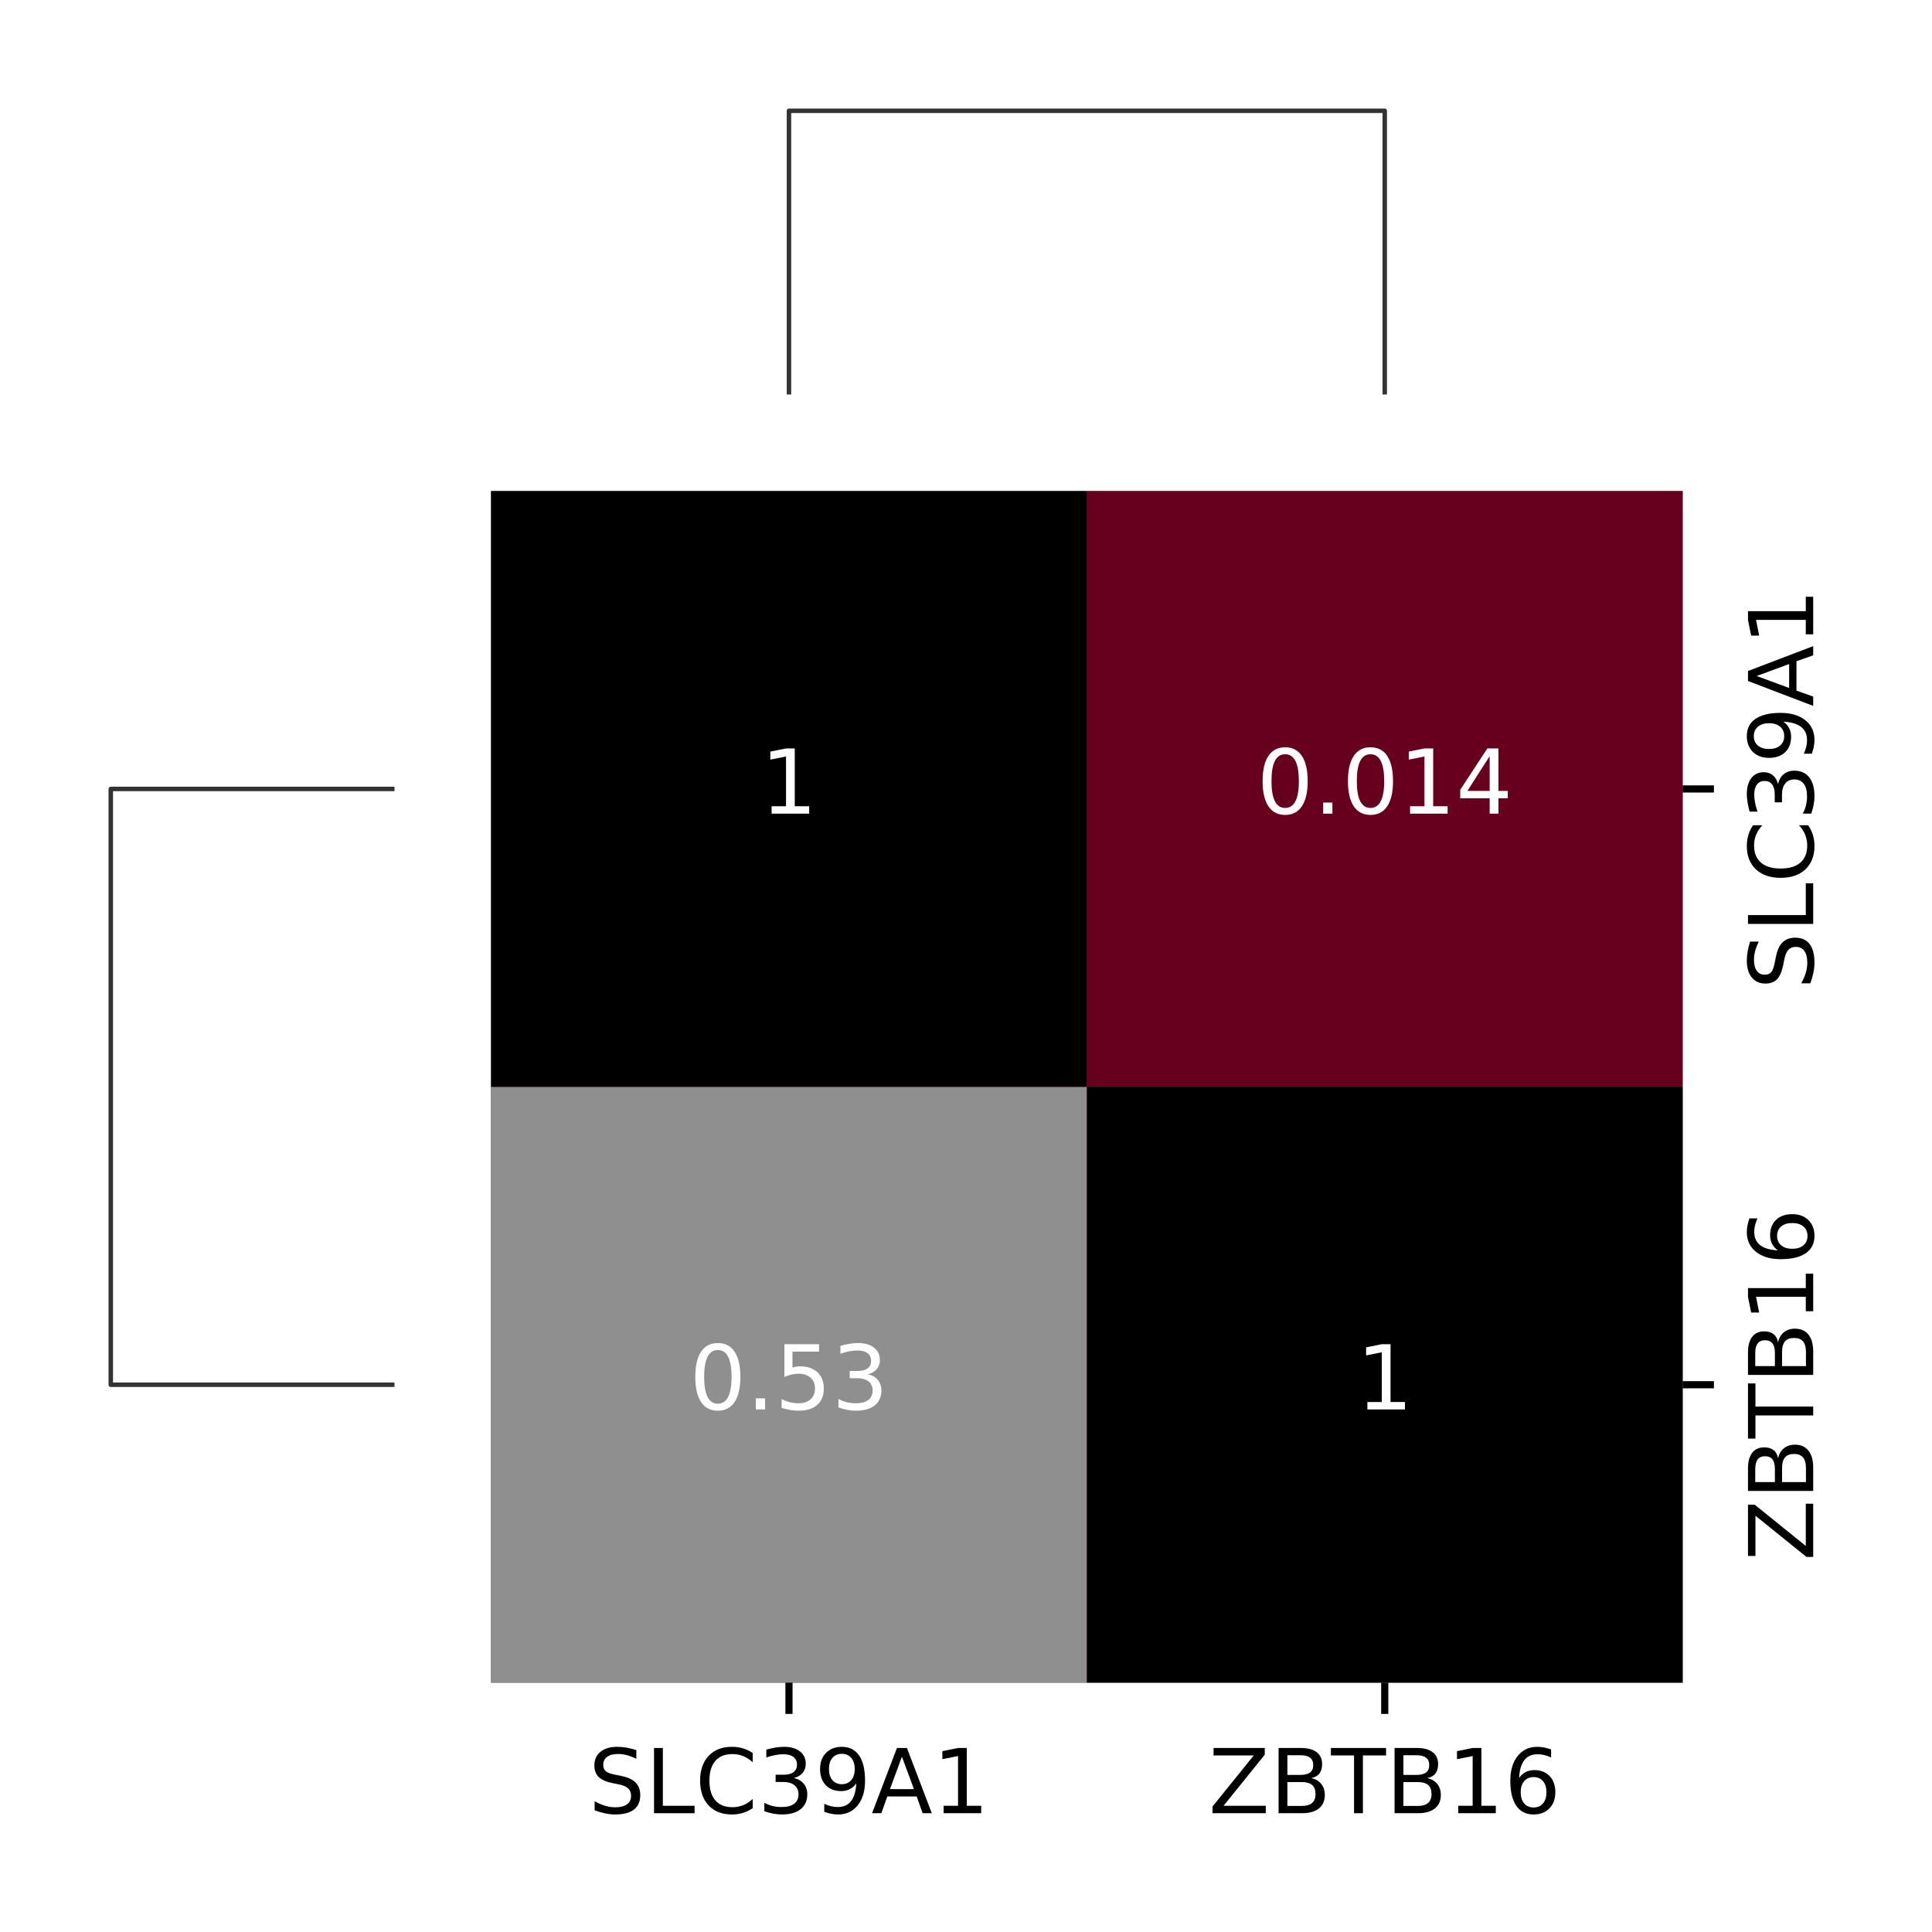
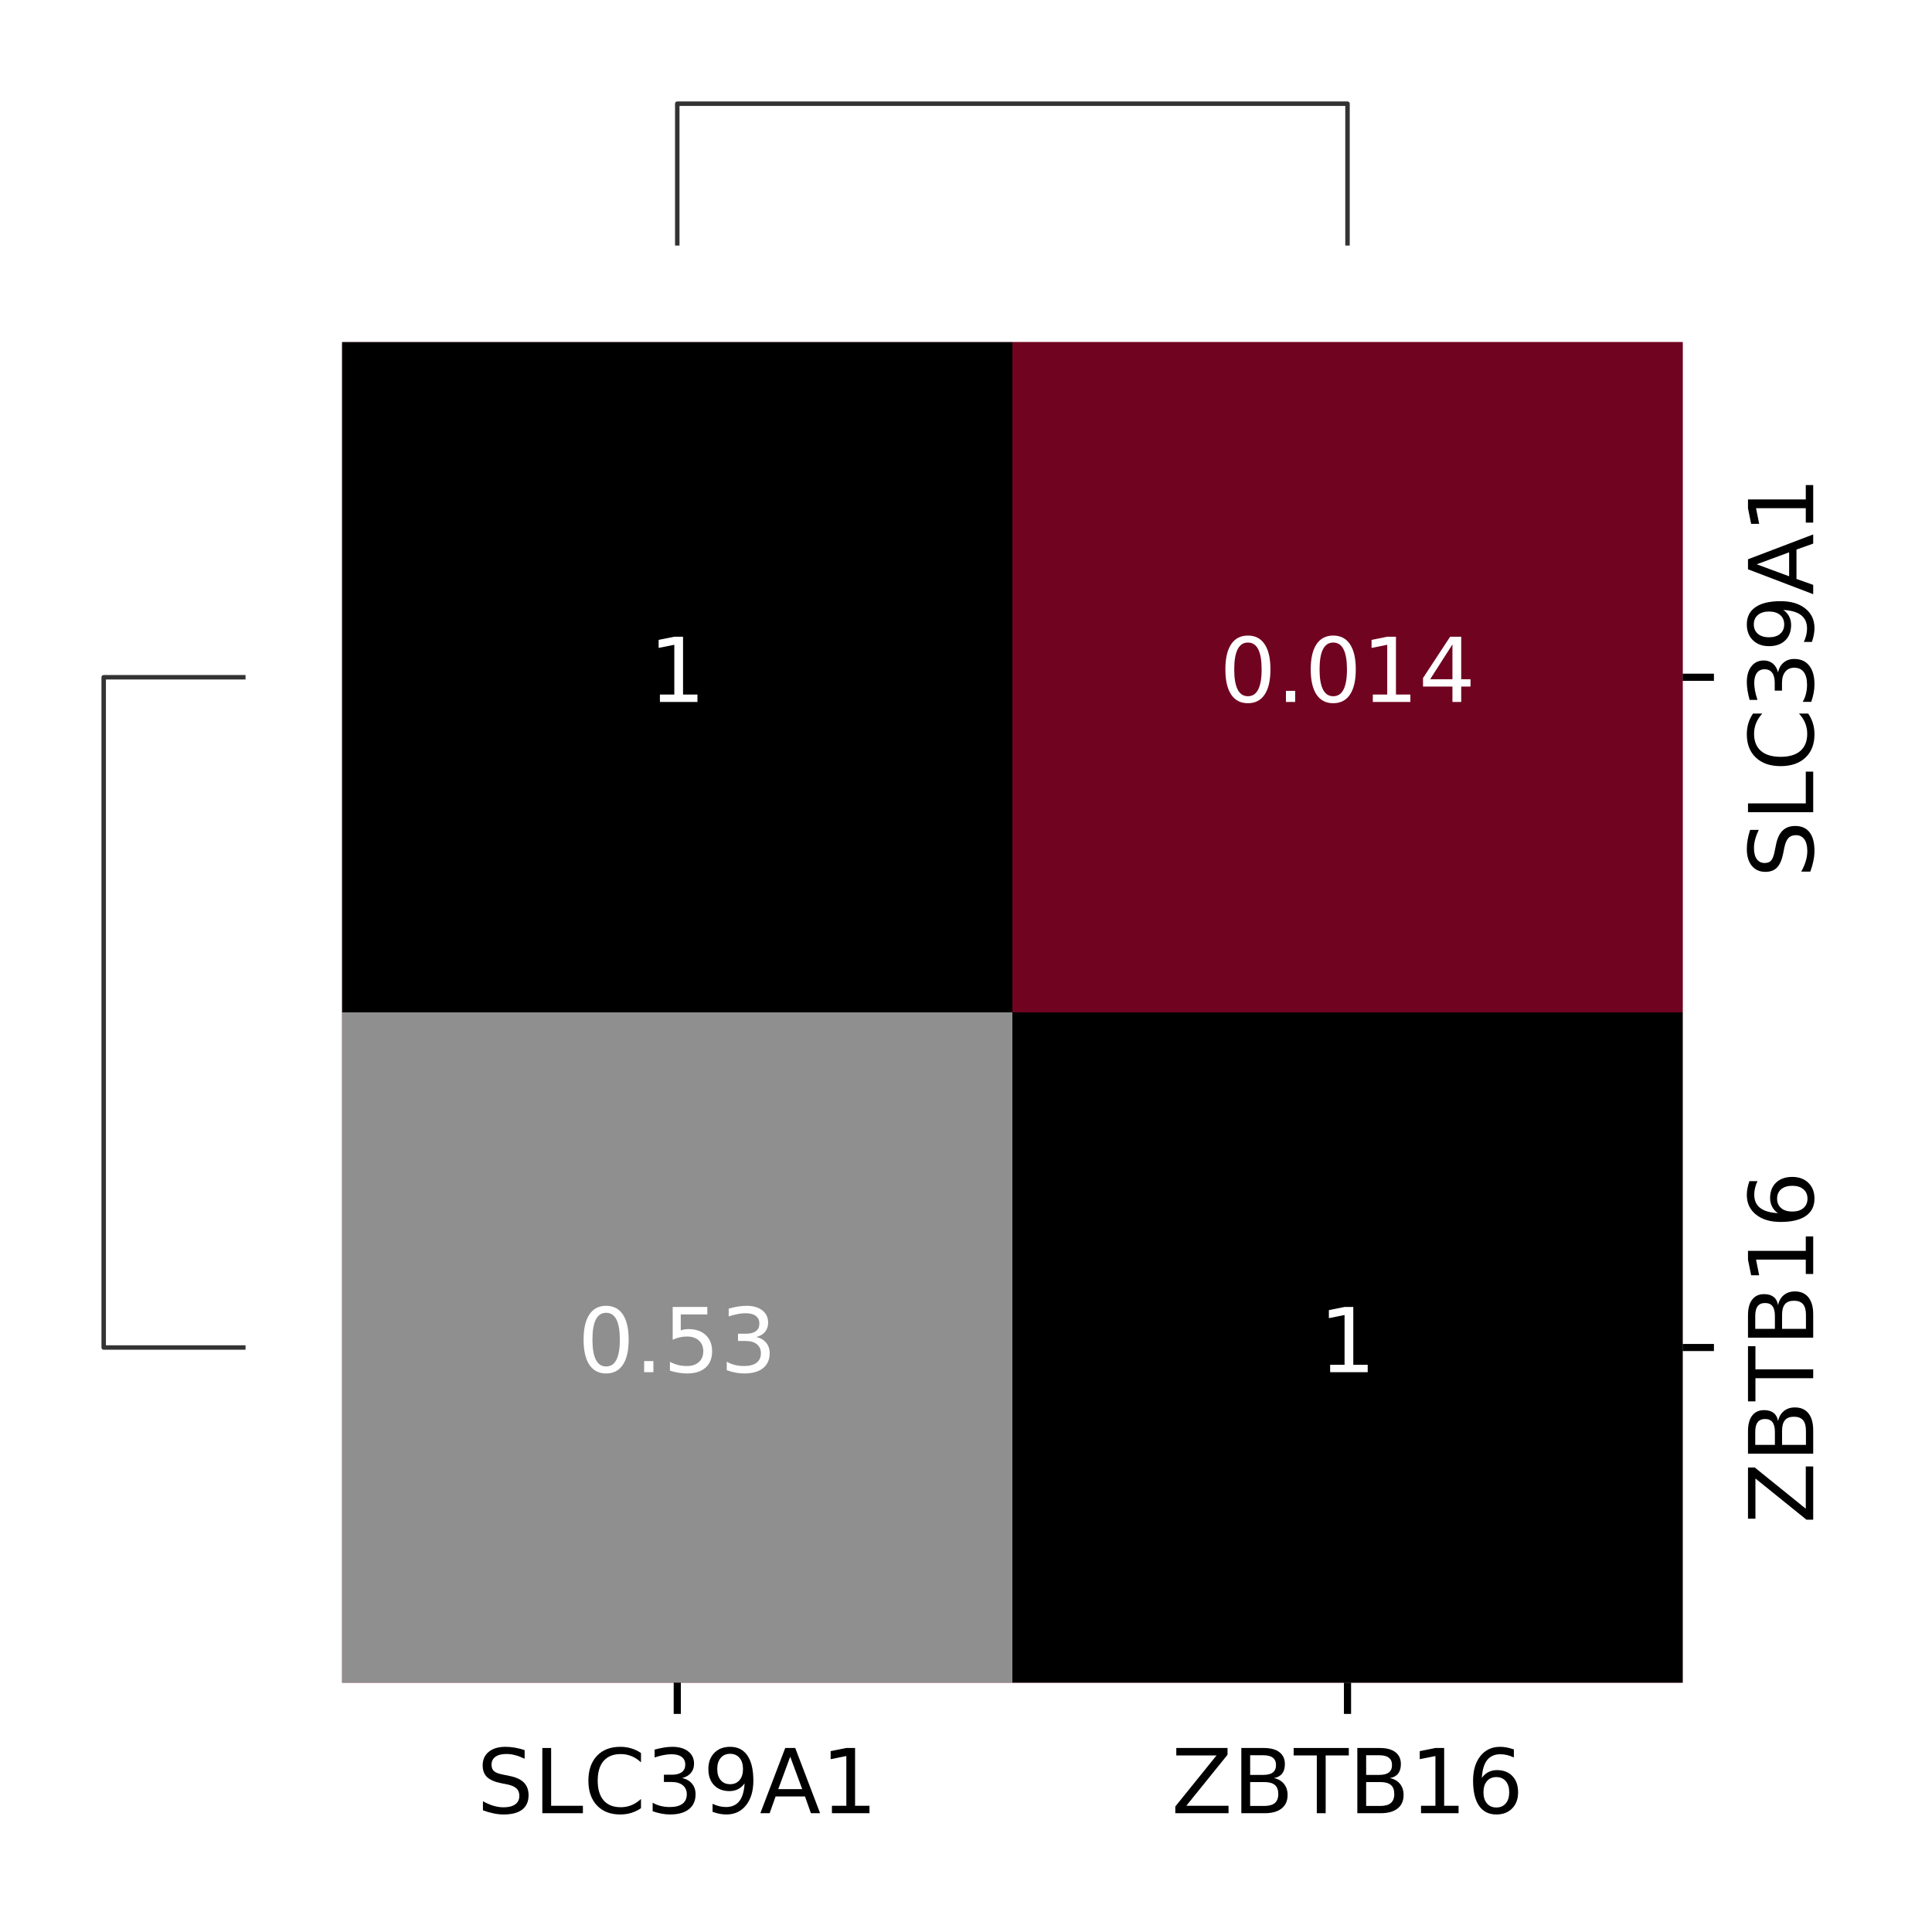
<svg xmlns="http://www.w3.org/2000/svg" xmlns:xlink="http://www.w3.org/1999/xlink" width="216pt" height="216pt" viewBox="0 0 216 216" version="1.1">
  <defs>
    <style type="text/css">*{stroke-linejoin: round; stroke-linecap: butt}</style>
  </defs>
  <g id="figure_1">
    <g id="patch_1">
      <path d="M 0 216  L 216 216  L 216 0  L 0 0  z " style="fill: #ffffff" />
    </g>
    <g id="axes_1">
      <g id="LineCollection_1">
-         <path d="M 44.104 88.208  L 12.386 88.208  L 12.386 154.816  L 44.104 154.816  " clip-path="url(#p35ba1f9812)" style="fill: none; stroke: #333333; stroke-width: 0.5" />
+         <path d="M 27.452 75.719  L 11.593 75.719  L 11.593 150.653  L 27.452 150.653  " clip-path="url(#p564fd28f45)" style="fill: none; stroke: #333333; stroke-width: 0.5" />
      </g>
    </g>
    <g id="axes_2">
      <g id="LineCollection_2">
-         <path d="M 88.208 44.104  L 88.208 12.386  L 154.816 12.386  L 154.816 44.104  " clip-path="url(#p8e8587d14c)" style="fill: none; stroke: #333333; stroke-width: 0.5" />
+         <path d="M 75.719 27.452  L 75.719 11.593  L 150.653 11.593  L 150.653 27.452  " clip-path="url(#p90aaa195b9)" style="fill: none; stroke: #333333; stroke-width: 0.5" />
      </g>
    </g>
    <g id="axes_3">
      <g id="patch_2">
-         <path d="M 54.904 188.12  L 188.12 188.12  L 188.12 54.904  L 54.904 54.904  z " style="fill: #ffffff" />
+         <path d="M 38.252 188.12  L 188.12 188.12  L 188.12 38.252  L 38.252 38.252  z " style="fill: #ffffff" />
      </g>
      <g id="QuadMesh_1">
-         <path d="M 54.904 54.904  L 121.512 54.904  L 121.512 121.512  L 54.904 121.512  L 54.904 54.904  " clip-path="url(#p62ec10530d)" style="fill: #67001f" />
-         <path d="M 121.512 54.904  L 188.12 54.904  L 188.12 121.512  L 121.512 121.512  L 121.512 54.904  " clip-path="url(#p62ec10530d)" style="fill: #700320" />
-         <path d="M 54.904 121.512  L 121.512 121.512  L 121.512 188.12  L 54.904 188.12  L 54.904 121.512  " clip-path="url(#p62ec10530d)" style="fill: #700320" />
-         <path d="M 121.512 121.512  L 188.12 121.512  L 188.12 188.12  L 121.512 188.12  L 121.512 121.512  " clip-path="url(#p62ec10530d)" style="fill: #67001f" />
+         <path d="M 38.252 38.252  L 113.186 38.252  L 113.186 113.186  L 38.252 113.186  L 38.252 38.252  " clip-path="url(#pd3f9d698a2)" style="fill: #67001f" />
+         <path d="M 113.186 38.252  L 188.12 38.252  L 188.12 113.186  L 113.186 113.186  L 113.186 38.252  " clip-path="url(#pd3f9d698a2)" style="fill: #700320" />
+         <path d="M 38.252 113.186  L 113.186 113.186  L 113.186 188.12  L 38.252 188.12  L 38.252 113.186  " clip-path="url(#pd3f9d698a2)" style="fill: #700320" />
+         <path d="M 113.186 113.186  L 188.12 113.186  L 188.12 188.12  L 113.186 188.12  L 113.186 113.186  " clip-path="url(#pd3f9d698a2)" style="fill: #67001f" />
      </g>
      <g id="QuadMesh_2">
-         <path d="M 54.904 54.904  L 121.512 54.904  L 121.512 121.512  L 54.904 121.512  L 54.904 54.904  " clip-path="url(#p62ec10530d)" style="fill: none" />
-         <path d="M 121.512 54.904  L 188.12 54.904  L 188.12 121.512  L 121.512 121.512  L 121.512 54.904  " clip-path="url(#p62ec10530d)" style="fill: #67001f" />
-         <path d="M 54.904 121.512  L 121.512 121.512  L 121.512 188.12  L 54.904 188.12  L 54.904 121.512  " clip-path="url(#p62ec10530d)" style="fill: none" />
-         <path d="M 121.512 121.512  L 188.12 121.512  L 188.12 188.12  L 121.512 188.12  L 121.512 121.512  " clip-path="url(#p62ec10530d)" style="fill: none" />
+         <path d="M 38.252 38.252  L 113.186 38.252  L 113.186 113.186  L 38.252 113.186  L 38.252 38.252  " clip-path="url(#pd3f9d698a2)" style="fill: none" />
+         <path d="M 113.186 38.252  L 188.12 38.252  L 188.12 113.186  L 113.186 113.186  L 113.186 38.252  " clip-path="url(#pd3f9d698a2)" style="fill: #700320" />
+         <path d="M 38.252 113.186  L 113.186 113.186  L 113.186 188.12  L 38.252 188.12  L 38.252 113.186  " clip-path="url(#pd3f9d698a2)" style="fill: none" />
+         <path d="M 113.186 113.186  L 188.12 113.186  L 188.12 188.12  L 113.186 188.12  L 113.186 113.186  " clip-path="url(#pd3f9d698a2)" style="fill: none" />
      </g>
      <g id="QuadMesh_3">
-         <path d="M 54.904 54.904  L 121.512 54.904  L 121.512 121.512  L 54.904 121.512  L 54.904 54.904  " clip-path="url(#p62ec10530d)" style="fill: none" />
-         <path d="M 121.512 54.904  L 188.12 54.904  L 188.12 121.512  L 121.512 121.512  L 121.512 54.904  " clip-path="url(#p62ec10530d)" style="fill: none" />
-         <path d="M 54.904 121.512  L 121.512 121.512  L 121.512 188.12  L 54.904 188.12  L 54.904 121.512  " clip-path="url(#p62ec10530d)" style="fill: #8f8f8f" />
-         <path d="M 121.512 121.512  L 188.12 121.512  L 188.12 188.12  L 121.512 188.12  L 121.512 121.512  " clip-path="url(#p62ec10530d)" style="fill: none" />
+         <path d="M 38.252 38.252  L 113.186 38.252  L 113.186 113.186  L 38.252 113.186  L 38.252 38.252  " clip-path="url(#pd3f9d698a2)" style="fill: none" />
+         <path d="M 113.186 38.252  L 188.12 38.252  L 188.12 113.186  L 113.186 113.186  L 113.186 38.252  " clip-path="url(#pd3f9d698a2)" style="fill: none" />
+         <path d="M 38.252 113.186  L 113.186 113.186  L 113.186 188.12  L 38.252 188.12  L 38.252 113.186  " clip-path="url(#pd3f9d698a2)" style="fill: #8f8f8f" />
+         <path d="M 113.186 113.186  L 188.12 113.186  L 188.12 188.12  L 113.186 188.12  L 113.186 113.186  " clip-path="url(#pd3f9d698a2)" style="fill: none" />
      </g>
      <g id="QuadMesh_4">
-         <path d="M 54.904 54.904  L 121.512 54.904  L 121.512 121.512  L 54.904 121.512  L 54.904 54.904  " clip-path="url(#p62ec10530d)" />
-         <path d="M 121.512 54.904  L 188.12 54.904  L 188.12 121.512  L 121.512 121.512  L 121.512 54.904  " clip-path="url(#p62ec10530d)" style="fill: none" />
-         <path d="M 54.904 121.512  L 121.512 121.512  L 121.512 188.12  L 54.904 188.12  L 54.904 121.512  " clip-path="url(#p62ec10530d)" style="fill: none" />
-         <path d="M 121.512 121.512  L 188.12 121.512  L 188.12 188.12  L 121.512 188.12  L 121.512 121.512  " clip-path="url(#p62ec10530d)" />
+         <path d="M 38.252 38.252  L 113.186 38.252  L 113.186 113.186  L 38.252 113.186  L 38.252 38.252  " clip-path="url(#pd3f9d698a2)" />
+         <path d="M 113.186 38.252  L 188.12 38.252  L 188.12 113.186  L 113.186 113.186  L 113.186 38.252  " clip-path="url(#pd3f9d698a2)" style="fill: none" />
+         <path d="M 38.252 113.186  L 113.186 113.186  L 113.186 188.12  L 38.252 188.12  L 38.252 113.186  " clip-path="url(#pd3f9d698a2)" style="fill: none" />
+         <path d="M 113.186 113.186  L 188.12 113.186  L 188.12 188.12  L 113.186 188.12  L 113.186 113.186  " clip-path="url(#pd3f9d698a2)" />
      </g>
      <g id="matplotlib.axis_1">
        <g id="xtick_1">
          <g id="line2d_1">
            <defs>
-               <path id="m57e8ba5a96" d="M 0 0  L 0 3.5  " style="stroke: #000000; stroke-width: 0.8" />
+               <path id="m3ec4172625" d="M 0 0  L 0 3.5  " style="stroke: #000000; stroke-width: 0.8" />
            </defs>
            <g>
-               <use xlink:href="#m57e8ba5a96" x="88.208" y="188.12" style="stroke: #000000; stroke-width: 0.8" />
+               <use xlink:href="#m3ec4172625" x="75.719" y="188.12" style="stroke: #000000; stroke-width: 0.8" />
            </g>
          </g>
          <g id="text_1">
-             <g transform="translate(65.79238 202.7184) scale(0.1 -0.1)">
+             <g transform="translate(53.30338 202.7184) scale(0.1 -0.1)">
              <defs>
                <path id="DejaVuSans-53" d="M 3425 4513  L 3425 3897  Q 3066 4069 2747 4153  Q 2428 4238 2131 4238  Q 1616 4238 1336 4038  Q 1056 3838 1056 3469  Q 1056 3159 1242 3001  Q 1428 2844 1947 2747  L 2328 2669  Q 3034 2534 3370 2195  Q 3706 1856 3706 1288  Q 3706 609 3251 259  Q 2797 -91 1919 -91  Q 1588 -91 1214 -16  Q 841 59 441 206  L 441 856  Q 825 641 1194 531  Q 1563 422 1919 422  Q 2459 422 2753 634  Q 3047 847 3047 1241  Q 3047 1584 2836 1778  Q 2625 1972 2144 2069  L 1759 2144  Q 1053 2284 737 2584  Q 422 2884 422 3419  Q 422 4038 858 4394  Q 1294 4750 2059 4750  Q 2388 4750 2728 4690  Q 3069 4631 3425 4513  z " transform="scale(0.015625)" />
                <path id="DejaVuSans-4c" d="M 628 4666  L 1259 4666  L 1259 531  L 3531 531  L 3531 0  L 628 0  L 628 4666  z " transform="scale(0.015625)" />
                <path id="DejaVuSans-43" d="M 4122 4306  L 4122 3641  Q 3803 3938 3442 4084  Q 3081 4231 2675 4231  Q 1875 4231 1450 3742  Q 1025 3253 1025 2328  Q 1025 1406 1450 917  Q 1875 428 2675 428  Q 3081 428 3442 575  Q 3803 722 4122 1019  L 4122 359  Q 3791 134 3420 21  Q 3050 -91 2638 -91  Q 1578 -91 968 557  Q 359 1206 359 2328  Q 359 3453 968 4101  Q 1578 4750 2638 4750  Q 3056 4750 3426 4639  Q 3797 4528 4122 4306  z " transform="scale(0.015625)" />
                <path id="DejaVuSans-33" d="M 2597 2516  Q 3050 2419 3304 2112  Q 3559 1806 3559 1356  Q 3559 666 3084 287  Q 2609 -91 1734 -91  Q 1441 -91 1130 -33  Q 819 25 488 141  L 488 750  Q 750 597 1062 519  Q 1375 441 1716 441  Q 2309 441 2620 675  Q 2931 909 2931 1356  Q 2931 1769 2642 2001  Q 2353 2234 1838 2234  L 1294 2234  L 1294 2753  L 1863 2753  Q 2328 2753 2575 2939  Q 2822 3125 2822 3475  Q 2822 3834 2567 4026  Q 2313 4219 1838 4219  Q 1578 4219 1281 4162  Q 984 4106 628 3988  L 628 4550  Q 988 4650 1302 4700  Q 1616 4750 1894 4750  Q 2613 4750 3031 4423  Q 3450 4097 3450 3541  Q 3450 3153 3228 2886  Q 3006 2619 2597 2516  z " transform="scale(0.015625)" />
                <path id="DejaVuSans-39" d="M 703 97  L 703 672  Q 941 559 1184 500  Q 1428 441 1663 441  Q 2288 441 2617 861  Q 2947 1281 2994 2138  Q 2813 1869 2534 1725  Q 2256 1581 1919 1581  Q 1219 1581 811 2004  Q 403 2428 403 3163  Q 403 3881 828 4315  Q 1253 4750 1959 4750  Q 2769 4750 3195 4129  Q 3622 3509 3622 2328  Q 3622 1225 3098 567  Q 2575 -91 1691 -91  Q 1453 -91 1209 -44  Q 966 3 703 97  z M 1959 2075  Q 2384 2075 2632 2365  Q 2881 2656 2881 3163  Q 2881 3666 2632 3958  Q 2384 4250 1959 4250  Q 1534 4250 1286 3958  Q 1038 3666 1038 3163  Q 1038 2656 1286 2365  Q 1534 2075 1959 2075  z " transform="scale(0.015625)" />
                <path id="DejaVuSans-41" d="M 2188 4044  L 1331 1722  L 3047 1722  L 2188 4044  z M 1831 4666  L 2547 4666  L 4325 0  L 3669 0  L 3244 1197  L 1141 1197  L 716 0  L 50 0  L 1831 4666  z " transform="scale(0.015625)" />
                <path id="DejaVuSans-31" d="M 794 531  L 1825 531  L 1825 4091  L 703 3866  L 703 4441  L 1819 4666  L 2450 4666  L 2450 531  L 3481 531  L 3481 0  L 794 0  L 794 531  z " transform="scale(0.015625)" />
              </defs>
              <use xlink:href="#DejaVuSans-53" />
              <use xlink:href="#DejaVuSans-4c" x="63.477" />
              <use xlink:href="#DejaVuSans-43" x="119.189" />
              <use xlink:href="#DejaVuSans-33" x="189.014" />
              <use xlink:href="#DejaVuSans-39" x="252.637" />
              <use xlink:href="#DejaVuSans-41" x="316.26" />
              <use xlink:href="#DejaVuSans-31" x="384.668" />
            </g>
          </g>
        </g>
        <g id="xtick_2">
          <g id="line2d_2">
            <g>
-               <use xlink:href="#m57e8ba5a96" x="154.816" y="188.12" style="stroke: #000000; stroke-width: 0.8" />
+               <use xlink:href="#m3ec4172625" x="150.653" y="188.12" style="stroke: #000000; stroke-width: 0.8" />
            </g>
          </g>
          <g id="text_2">
-             <g transform="translate(135.1137 202.7184) scale(0.1 -0.1)">
+             <g transform="translate(130.9507 202.7184) scale(0.1 -0.1)">
              <defs>
                <path id="DejaVuSans-5a" d="M 359 4666  L 4025 4666  L 4025 4184  L 1075 531  L 4097 531  L 4097 0  L 288 0  L 288 481  L 3238 4134  L 359 4134  L 359 4666  z " transform="scale(0.015625)" />
                <path id="DejaVuSans-42" d="M 1259 2228  L 1259 519  L 2272 519  Q 2781 519 3026 730  Q 3272 941 3272 1375  Q 3272 1813 3026 2020  Q 2781 2228 2272 2228  L 1259 2228  z M 1259 4147  L 1259 2741  L 2194 2741  Q 2656 2741 2882 2914  Q 3109 3088 3109 3444  Q 3109 3797 2882 3972  Q 2656 4147 2194 4147  L 1259 4147  z M 628 4666  L 2241 4666  Q 2963 4666 3353 4366  Q 3744 4066 3744 3513  Q 3744 3084 3544 2831  Q 3344 2578 2956 2516  Q 3422 2416 3680 2098  Q 3938 1781 3938 1306  Q 3938 681 3513 340  Q 3088 0 2303 0  L 628 0  L 628 4666  z " transform="scale(0.015625)" />
                <path id="DejaVuSans-54" d="M -19 4666  L 3928 4666  L 3928 4134  L 2272 4134  L 2272 0  L 1638 0  L 1638 4134  L -19 4134  L -19 4666  z " transform="scale(0.015625)" />
                <path id="DejaVuSans-36" d="M 2113 2584  Q 1688 2584 1439 2293  Q 1191 2003 1191 1497  Q 1191 994 1439 701  Q 1688 409 2113 409  Q 2538 409 2786 701  Q 3034 994 3034 1497  Q 3034 2003 2786 2293  Q 2538 2584 2113 2584  z M 3366 4563  L 3366 3988  Q 3128 4100 2886 4159  Q 2644 4219 2406 4219  Q 1781 4219 1451 3797  Q 1122 3375 1075 2522  Q 1259 2794 1537 2939  Q 1816 3084 2150 3084  Q 2853 3084 3261 2657  Q 3669 2231 3669 1497  Q 3669 778 3244 343  Q 2819 -91 2113 -91  Q 1303 -91 875 529  Q 447 1150 447 2328  Q 447 3434 972 4092  Q 1497 4750 2381 4750  Q 2619 4750 2861 4703  Q 3103 4656 3366 4563  z " transform="scale(0.015625)" />
              </defs>
              <use xlink:href="#DejaVuSans-5a" />
              <use xlink:href="#DejaVuSans-42" x="68.506" />
              <use xlink:href="#DejaVuSans-54" x="137.109" />
              <use xlink:href="#DejaVuSans-42" x="198.193" />
              <use xlink:href="#DejaVuSans-31" x="266.797" />
              <use xlink:href="#DejaVuSans-36" x="330.42" />
            </g>
          </g>
        </g>
      </g>
      <g id="matplotlib.axis_2">
        <g id="ytick_1">
          <g id="line2d_3">
            <defs>
-               <path id="m2c3831c27b" d="M 0 0  L 3.5 0  " style="stroke: #000000; stroke-width: 0.8" />
+               <path id="mb9c2eedb12" d="M 0 0  L 3.5 0  " style="stroke: #000000; stroke-width: 0.8" />
            </defs>
            <g>
-               <use xlink:href="#m2c3831c27b" x="188.12" y="88.208" style="stroke: #000000; stroke-width: 0.8" />
+               <use xlink:href="#mb9c2eedb12" x="188.12" y="75.719" style="stroke: #000000; stroke-width: 0.8" />
            </g>
          </g>
          <g id="text_3">
-             <g transform="translate(202.7184 110.6236) rotate(-90) scale(0.1 -0.1)">
+             <g transform="translate(202.7184 98.13462) rotate(-90) scale(0.1 -0.1)">
              <use xlink:href="#DejaVuSans-53" />
              <use xlink:href="#DejaVuSans-4c" x="63.477" />
              <use xlink:href="#DejaVuSans-43" x="119.189" />
              <use xlink:href="#DejaVuSans-33" x="189.014" />
              <use xlink:href="#DejaVuSans-39" x="252.637" />
              <use xlink:href="#DejaVuSans-41" x="316.26" />
              <use xlink:href="#DejaVuSans-31" x="384.668" />
            </g>
          </g>
        </g>
        <g id="ytick_2">
          <g id="line2d_4">
            <g>
-               <use xlink:href="#m2c3831c27b" x="188.12" y="154.816" style="stroke: #000000; stroke-width: 0.8" />
+               <use xlink:href="#mb9c2eedb12" x="188.12" y="150.653" style="stroke: #000000; stroke-width: 0.8" />
            </g>
          </g>
          <g id="text_4">
-             <g transform="translate(202.7184 174.5183) rotate(-90) scale(0.1 -0.1)">
+             <g transform="translate(202.7184 170.3553) rotate(-90) scale(0.1 -0.1)">
              <use xlink:href="#DejaVuSans-5a" />
              <use xlink:href="#DejaVuSans-42" x="68.506" />
              <use xlink:href="#DejaVuSans-54" x="137.109" />
              <use xlink:href="#DejaVuSans-42" x="198.193" />
              <use xlink:href="#DejaVuSans-31" x="266.797" />
              <use xlink:href="#DejaVuSans-36" x="330.42" />
            </g>
          </g>
        </g>
      </g>
      <g id="text_5">
-         <g style="fill: #ffffff" transform="translate(140.5019 90.96738) scale(0.1 -0.1)">
+         <g style="fill: #ffffff" transform="translate(136.3389 78.47837) scale(0.1 -0.1)">
          <defs>
            <path id="DejaVuSans-30" d="M 2034 4250  Q 1547 4250 1301 3770  Q 1056 3291 1056 2328  Q 1056 1369 1301 889  Q 1547 409 2034 409  Q 2525 409 2770 889  Q 3016 1369 3016 2328  Q 3016 3291 2770 3770  Q 2525 4250 2034 4250  z M 2034 4750  Q 2819 4750 3233 4129  Q 3647 3509 3647 2328  Q 3647 1150 3233 529  Q 2819 -91 2034 -91  Q 1250 -91 836 529  Q 422 1150 422 2328  Q 422 3509 836 4129  Q 1250 4750 2034 4750  z " transform="scale(0.015625)" />
            <path id="DejaVuSans-2e" d="M 684 794  L 1344 794  L 1344 0  L 684 0  L 684 794  z " transform="scale(0.015625)" />
            <path id="DejaVuSans-34" d="M 2419 4116  L 825 1625  L 2419 1625  L 2419 4116  z M 2253 4666  L 3047 4666  L 3047 1625  L 3713 1625  L 3713 1100  L 3047 1100  L 3047 0  L 2419 0  L 2419 1100  L 313 1100  L 313 1709  L 2253 4666  z " transform="scale(0.015625)" />
          </defs>
          <use xlink:href="#DejaVuSans-30" />
          <use xlink:href="#DejaVuSans-2e" x="63.623" />
          <use xlink:href="#DejaVuSans-30" x="95.41" />
          <use xlink:href="#DejaVuSans-31" x="159.033" />
          <use xlink:href="#DejaVuSans-34" x="222.656" />
        </g>
      </g>
      <g id="text_6">
-         <g style="fill: #ffffff" transform="translate(77.07519 157.5754) scale(0.1 -0.1)">
+         <g style="fill: #ffffff" transform="translate(64.58619 153.4124) scale(0.1 -0.1)">
          <defs>
            <path id="DejaVuSans-35" d="M 691 4666  L 3169 4666  L 3169 4134  L 1269 4134  L 1269 2991  Q 1406 3038 1543 3061  Q 1681 3084 1819 3084  Q 2600 3084 3056 2656  Q 3513 2228 3513 1497  Q 3513 744 3044 326  Q 2575 -91 1722 -91  Q 1428 -91 1123 -41  Q 819 9 494 109  L 494 744  Q 775 591 1075 516  Q 1375 441 1709 441  Q 2250 441 2565 725  Q 2881 1009 2881 1497  Q 2881 1984 2565 2268  Q 2250 2553 1709 2553  Q 1456 2553 1204 2497  Q 953 2441 691 2322  L 691 4666  z " transform="scale(0.015625)" />
          </defs>
          <use xlink:href="#DejaVuSans-30" />
          <use xlink:href="#DejaVuSans-2e" x="63.623" />
          <use xlink:href="#DejaVuSans-35" x="95.41" />
          <use xlink:href="#DejaVuSans-33" x="159.033" />
        </g>
      </g>
      <g id="text_7">
-         <g style="fill: #ffffff" transform="translate(85.02675 90.96738) scale(0.1 -0.1)">
+         <g style="fill: #ffffff" transform="translate(72.53775 78.47837) scale(0.1 -0.1)">
          <use xlink:href="#DejaVuSans-31" />
        </g>
      </g>
      <g id="text_8">
-         <g style="fill: #ffffff" transform="translate(151.6347 157.5754) scale(0.1 -0.1)">
+         <g style="fill: #ffffff" transform="translate(147.4717 153.4124) scale(0.1 -0.1)">
          <use xlink:href="#DejaVuSans-31" />
        </g>
      </g>
    </g>
  </g>
  <defs>
-     <clipPath id="p35ba1f9812">
-       <rect x="10.8" y="54.904" width="33.304" height="133.216" />
+     <clipPath id="p564fd28f45">
+       <rect x="10.8" y="38.252" width="16.652" height="149.868" />
    </clipPath>
-     <clipPath id="p8e8587d14c">
-       <rect x="54.904" y="10.8" width="133.216" height="33.304" />
+     <clipPath id="p90aaa195b9">
+       <rect x="38.252" y="10.8" width="149.868" height="16.652" />
    </clipPath>
-     <clipPath id="p62ec10530d">
-       <rect x="54.904" y="54.904" width="133.216" height="133.216" />
+     <clipPath id="pd3f9d698a2">
+       <rect x="38.252" y="38.252" width="149.868" height="149.868" />
    </clipPath>
  </defs>
</svg>
